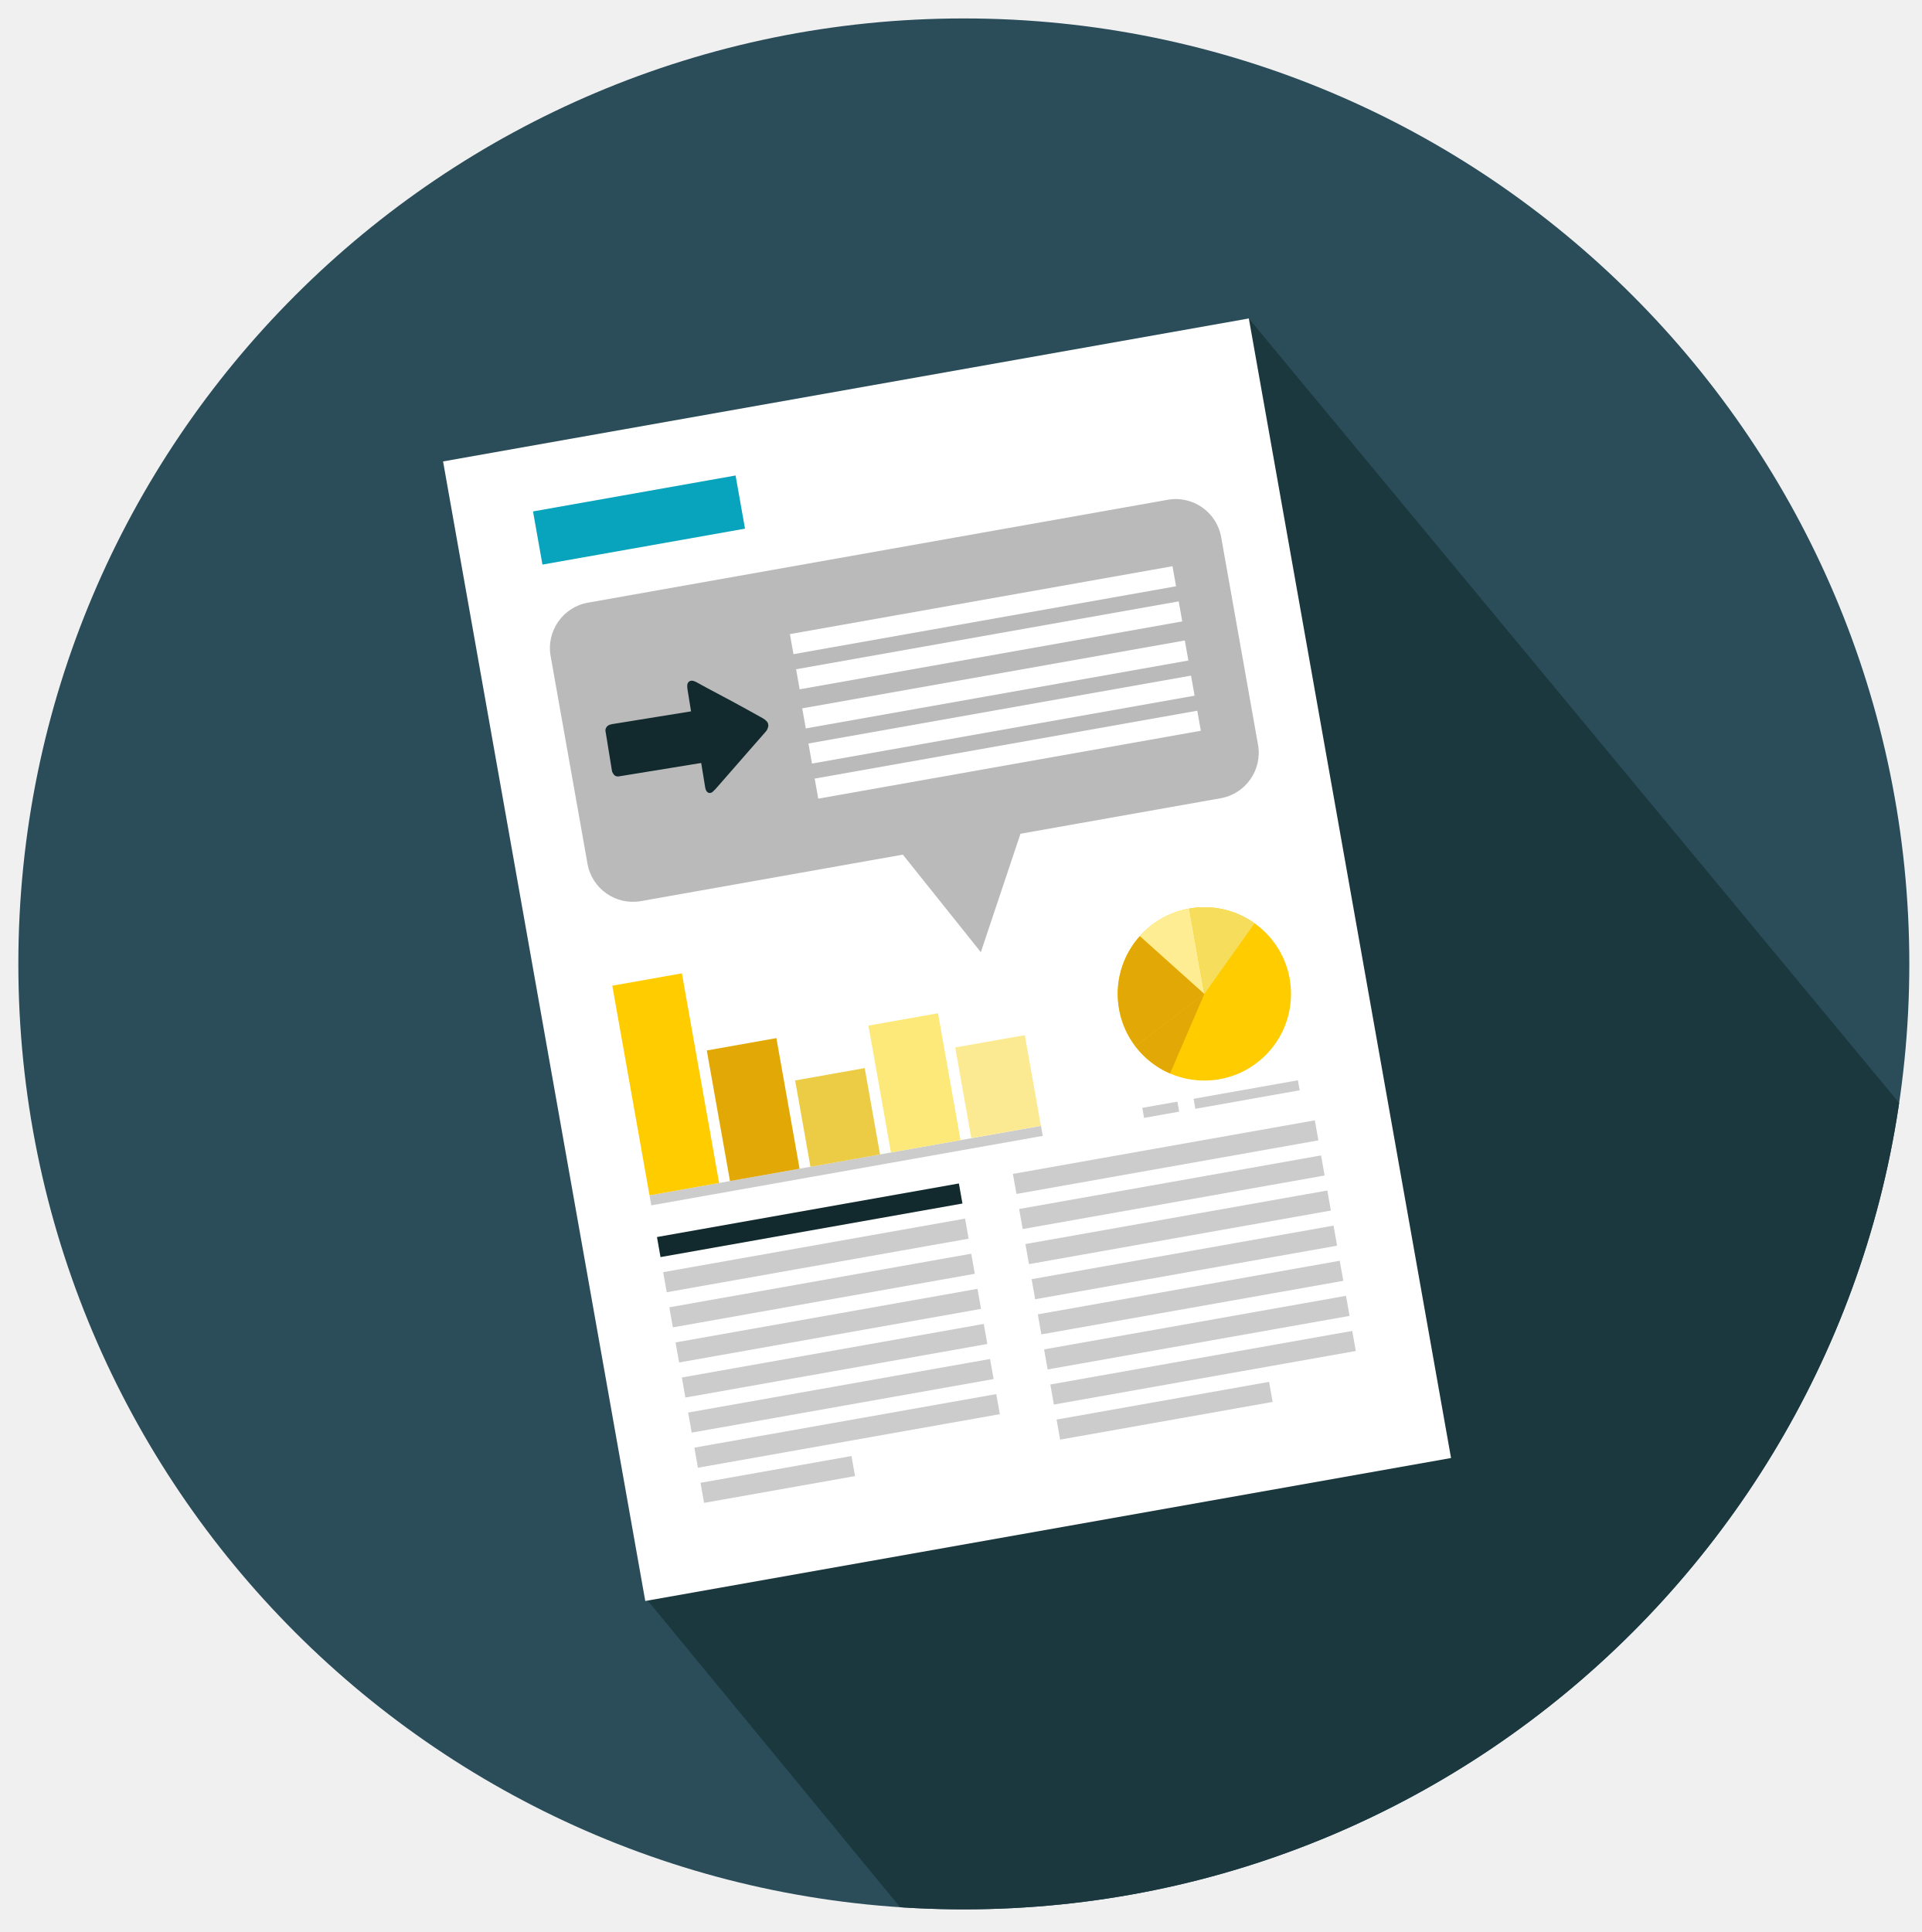
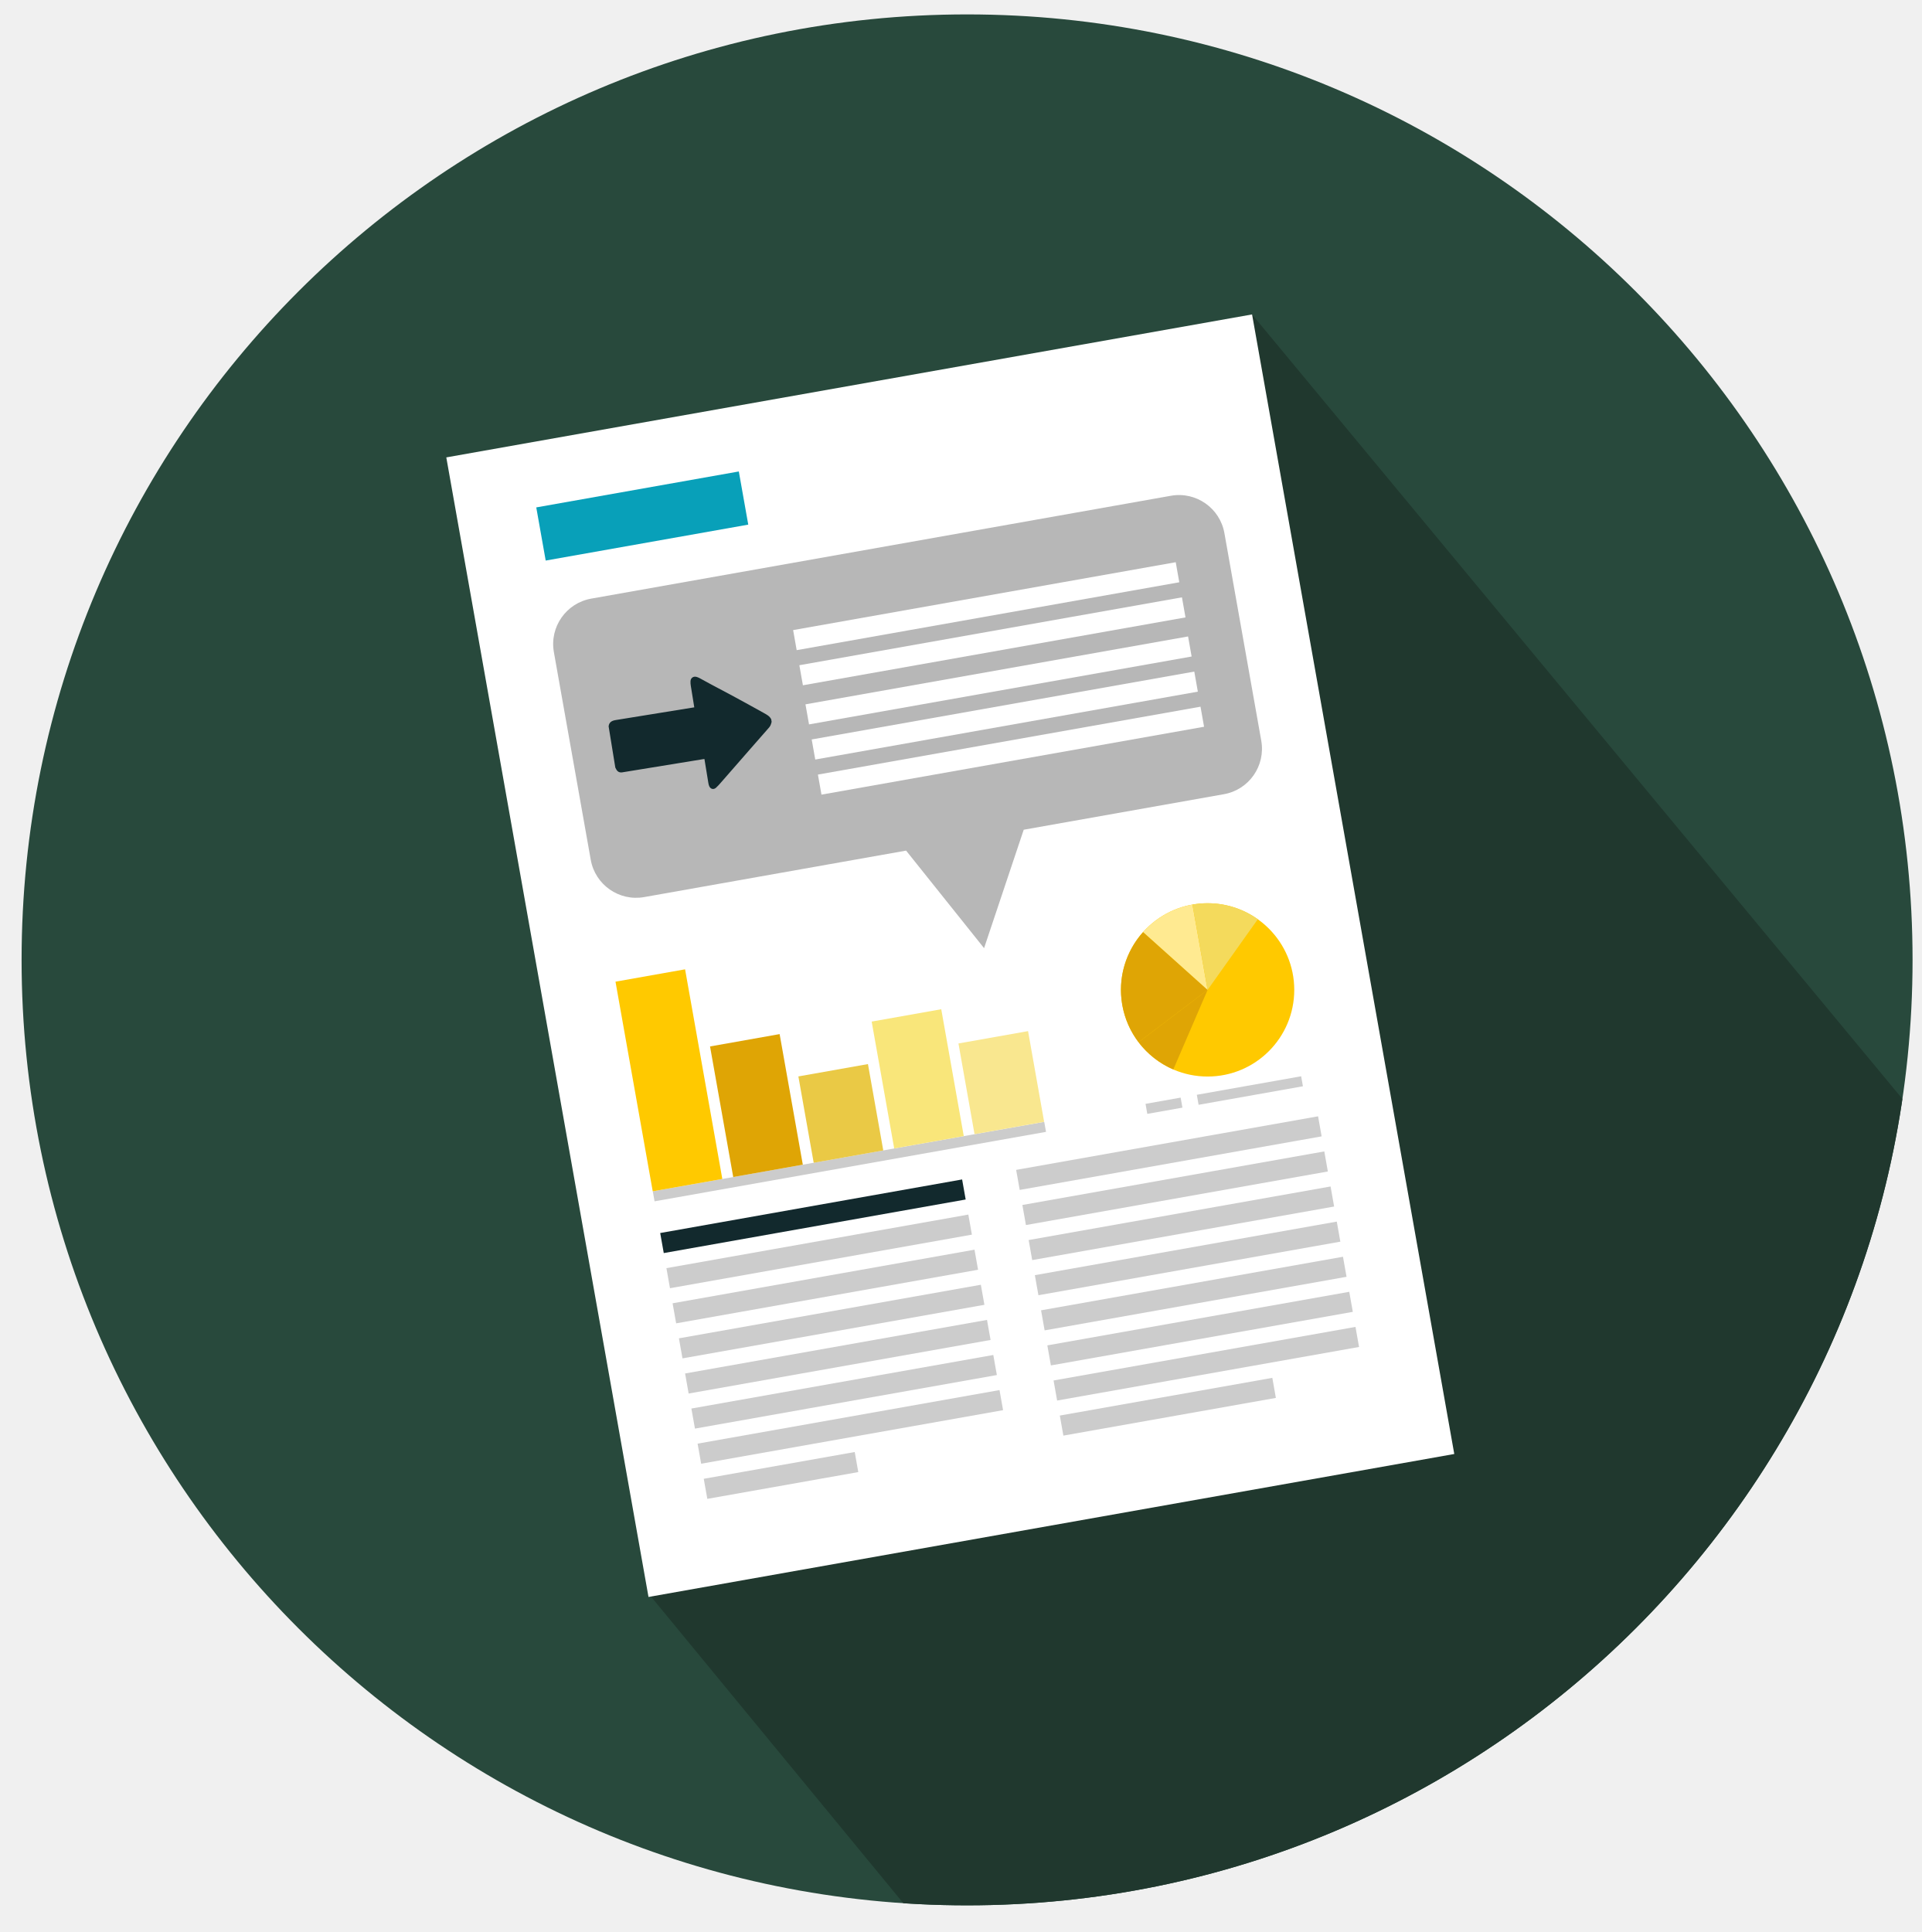
<svg xmlns="http://www.w3.org/2000/svg" xmlns:xlink="http://www.w3.org/1999/xlink" version="1.1" id="Capa_1" x="0px" y="0px" width="178px" height="179px" viewBox="0 0 178 179" enable-background="new 0 0 178 179" xml:space="preserve">
  <g>
    <g>
      <g>
        <defs>
-           <circle id="SVGID_1_" cx="89.297" cy="89.305" r="87.597" />
+           <circle id="SVGID_1_" cx="89.598" cy="88.932" r="87.597" />
        </defs>
        <clipPath id="SVGID_2_">
          <use xlink:href="#SVGID_1_" overflow="visible" />
        </clipPath>
      </g>
      <g>
        <defs>
-           <circle id="SVGID_3_" cx="89.297" cy="89.305" r="87.597" />
+           <circle id="SVGID_3_" cx="89.598" cy="88.932" r="87.597" />
        </defs>
-         <use xlink:href="#SVGID_3_" overflow="visible" fill="#2A4D59" />
+         <use xlink:href="#SVGID_3_" overflow="visible" fill="#28493C" />
        <clipPath id="SVGID_4_">
          <use xlink:href="#SVGID_3_" overflow="visible" />
        </clipPath>
-         <g clip-path="url(#SVGID_4_)">
-           <polyline fill="#1C383F" points="115.697,29.504 183.585,111.394 110.467,209.609 59.799,148.036     " />
-         </g>
+         <polyline clip-path="url(#SVGID_4_)" fill="#20382E" points="115.998,29.131 183.886,111.021 110.768,209.237 60.099,147.664         " />
      </g>
      <g>
        <defs>
-           <circle id="SVGID_5_" cx="89.297" cy="89.305" r="87.597" />
+           <circle id="SVGID_5_" cx="89.598" cy="88.932" r="87.597" />
        </defs>
        <clipPath id="SVGID_6_">
          <use xlink:href="#SVGID_5_" overflow="visible" />
        </clipPath>
      </g>
    </g>
    <g>
      <g>
        <g>
-           <rect x="49.827" y="35.303" transform="matrix(-0.9846 0.1747 -0.1747 -0.9846 189.6626 161.1397)" fill-rule="evenodd" clip-rule="evenodd" fill="#FFFFFF" width="75.821" height="107.231" />
+           <rect x="50.128" y="34.931" transform="matrix(-0.9846 0.1747 -0.1747 -0.9846 190.1939 160.3484)" fill-rule="evenodd" clip-rule="evenodd" fill="#FFFFFF" width="75.821" height="107.232" />
          <g>
-             <circle fill-rule="evenodd" clip-rule="evenodd" fill="#FFCC00" cx="111.582" cy="92.085" r="8.028" />
-             <path fill-rule="evenodd" clip-rule="evenodd" fill="#E2A805" d="M108.404,99.457c-1.269-0.547-2.383-1.416-3.222-2.522       l6.399-4.85L108.404,99.457z" />
-             <path fill-rule="evenodd" clip-rule="evenodd" fill="#E2A805" d="M105.183,96.935c-0.744-0.982-1.274-2.15-1.504-3.446       c-0.45-2.527,0.339-4.988,1.928-6.764l5.976,5.36L105.183,96.935z" />
-             <path fill-rule="evenodd" clip-rule="evenodd" fill="#FFED94" d="M105.606,86.725c1.155-1.291,2.735-2.218,4.571-2.544       l1.404,7.904L105.606,86.725z" />
-             <path fill-rule="evenodd" clip-rule="evenodd" fill="#F7DD5C" d="M110.178,84.181l1.404,7.904l4.65-6.544       C114.54,84.34,112.384,83.79,110.178,84.181z" />
+             <circle fill-rule="evenodd" clip-rule="evenodd" fill="#FFC900" cx="111.882" cy="91.713" r="8.028" />
+             <path fill-rule="evenodd" clip-rule="evenodd" fill="#DFA505" d="M108.705,99.085c-1.269-0.547-2.383-1.416-3.222-2.522       l6.399-4.85L108.705,99.085z" />
+             <path fill-rule="evenodd" clip-rule="evenodd" fill="#DFA505" d="M105.483,96.562c-0.744-0.982-1.274-2.15-1.504-3.446       c-0.45-2.527,0.339-4.989,1.928-6.764l5.976,5.361L105.483,96.562z" />
+             <path fill-rule="evenodd" clip-rule="evenodd" fill="#FFEA91" d="M105.907,86.352c1.155-1.291,2.735-2.218,4.571-2.544       l1.404,7.905L105.907,86.352z" />
+             <path fill-rule="evenodd" clip-rule="evenodd" fill="#F4DA5C" d="M110.479,83.808l1.404,7.905l4.65-6.544       C114.841,83.967,112.685,83.417,110.479,83.808z" />
          </g>
          <g>
-             <rect x="59.975" y="107.52" transform="matrix(-0.9846 0.1747 -0.1747 -0.9846 174.4454 200.626)" fill-rule="evenodd" clip-rule="evenodd" fill="#CCCCCC" width="36.834" height="0.943" />
-             <rect x="58.402" y="90.599" transform="matrix(-0.9846 0.1748 -0.1748 -0.9846 139.9628 188.597)" fill-rule="evenodd" clip-rule="evenodd" fill="#FFCC00" width="6.548" height="19.725" />
-             <rect x="66.508" y="96.658" transform="matrix(-0.9846 0.1748 -0.1748 -0.9846 156.4579 191.8239)" fill-rule="evenodd" clip-rule="evenodd" fill="#E2A805" width="6.548" height="12.288" />
-             <rect x="74.327" y="99.463" transform="matrix(-0.9846 0.1747 -0.1747 -0.9846 172.0912 191.9067)" fill-rule="evenodd" clip-rule="evenodd" fill="#EDCC45" width="6.547" height="8.126" />
-             <rect x="81.449" y="94.359" transform="matrix(-0.9846 0.1748 -0.1748 -0.9846 185.6795 184.3005)" fill-rule="evenodd" clip-rule="evenodd" fill="#FCE97A" width="6.547" height="11.938" />
-             <rect x="89.2" y="96.411" transform="matrix(-0.9847 0.1745 -0.1745 -0.9847 201.0957 183.6788)" fill-rule="evenodd" clip-rule="evenodd" fill="#FCEA92" width="6.549" height="8.535" />
-             <rect x="105.879" y="102.35" transform="matrix(-0.9846 0.1746 -0.1746 -0.9846 231.3671 185.2826)" fill-rule="evenodd" clip-rule="evenodd" fill="#CCCCCC" width="3.305" height="0.943" />
-             <rect x="110.589" y="100.936" transform="matrix(-0.9846 0.1748 -0.1748 -0.9846 246.942 181.0661)" fill-rule="evenodd" clip-rule="evenodd" fill="#CCCCCC" width="9.817" height="0.942" />
+             <rect x="60.275" y="107.148" transform="matrix(-0.9846 0.1747 -0.1747 -0.9846 174.9767 199.8353)" fill-rule="evenodd" clip-rule="evenodd" fill="#CCCCCC" width="36.835" height="0.943" />
+             <rect x="58.702" y="90.227" transform="matrix(-0.9846 0.1749 -0.1749 -0.9846 140.5001 187.8003)" fill-rule="evenodd" clip-rule="evenodd" fill="#FFC900" width="6.548" height="19.726" />
+             <rect x="66.808" y="96.286" transform="matrix(-0.9846 0.1748 -0.1748 -0.9846 156.9888 191.033)" fill-rule="evenodd" clip-rule="evenodd" fill="#DFA505" width="6.548" height="12.288" />
+             <rect x="74.627" y="99.091" transform="matrix(-0.9846 0.1747 -0.1747 -0.9846 172.6222 191.1158)" fill-rule="evenodd" clip-rule="evenodd" fill="#EAC945" width="6.547" height="8.126" />
+             <rect x="81.749" y="93.987" transform="matrix(-0.9846 0.1748 -0.1748 -0.9846 186.2105 183.5096)" fill-rule="evenodd" clip-rule="evenodd" fill="#F9E67A" width="6.547" height="11.938" />
+             <rect x="89.5" y="96.039" transform="matrix(-0.9847 0.1745 -0.1745 -0.9847 201.6262 182.8894)" fill-rule="evenodd" clip-rule="evenodd" fill="#F9E78F" width="6.549" height="8.535" />
+             <rect x="106.18" y="101.978" transform="matrix(-0.9846 0.1746 -0.1746 -0.9846 231.8991 184.4916)" fill-rule="evenodd" clip-rule="evenodd" fill="#CCCCCC" width="3.305" height="0.943" />
+             <rect x="110.89" y="100.564" transform="matrix(-0.9846 0.1748 -0.1748 -0.9846 247.4739 180.2751)" fill-rule="evenodd" clip-rule="evenodd" fill="#CCCCCC" width="9.817" height="0.942" />
          </g>
-           <rect x="60.808" y="112.115" transform="matrix(-0.9846 0.1747 -0.1747 -0.9846 168.6266 211.2714)" fill-rule="evenodd" clip-rule="evenodd" fill="#12292D" width="28.41" height="1.887" />
-           <rect x="61.387" y="115.366" transform="matrix(-0.9846 0.1747 -0.1747 -0.9846 170.3387 217.6275)" fill-rule="evenodd" clip-rule="evenodd" fill="#CCCCCC" width="28.41" height="1.888" />
-           <rect x="61.963" y="118.619" transform="matrix(-0.9846 0.1748 -0.1748 -0.9846 172.0574 223.9752)" fill-rule="evenodd" clip-rule="evenodd" fill="#CCCCCC" width="28.41" height="1.887" />
-           <rect x="62.539" y="121.873" transform="matrix(-0.9846 0.1748 -0.1748 -0.9846 173.7708 230.3327)" fill-rule="evenodd" clip-rule="evenodd" fill="#CCCCCC" width="28.411" height="1.887" />
-           <rect x="63.118" y="125.125" transform="matrix(-0.9846 0.1747 -0.1747 -0.9846 175.4786 236.6907)" fill-rule="evenodd" clip-rule="evenodd" fill="#CCCCCC" width="28.41" height="1.887" />
-           <rect x="63.696" y="128.377" transform="matrix(-0.9846 0.1747 -0.1747 -0.9846 177.1987 243.0416)" fill-rule="evenodd" clip-rule="evenodd" fill="#CCCCCC" width="28.409" height="1.888" />
-           <rect x="64.272" y="131.629" transform="matrix(-0.9846 0.1747 -0.1747 -0.9846 178.9106 249.3967)" fill-rule="evenodd" clip-rule="evenodd" fill="#CCCCCC" width="28.409" height="1.89" />
-           <rect x="64.958" y="136.123" transform="matrix(-0.9846 0.1747 -0.1747 -0.9846 166.9559 259.4389)" fill-rule="evenodd" clip-rule="evenodd" fill="#CCCCCC" width="14.206" height="1.888" />
-           <rect x="93.788" y="106.263" transform="matrix(-0.9846 0.1747 -0.1747 -0.9846 233.0537 193.8982)" fill-rule="evenodd" clip-rule="evenodd" fill="#CCCCCC" width="28.41" height="1.887" />
-           <rect x="94.365" y="109.515" transform="matrix(-0.9846 0.1747 -0.1747 -0.9846 234.7663 200.2523)" fill-rule="evenodd" clip-rule="evenodd" fill="#CCCCCC" width="28.41" height="1.888" />
-           <rect x="94.943" y="112.768" transform="matrix(-0.9846 0.1747 -0.1747 -0.9846 236.4847 206.6022)" fill-rule="evenodd" clip-rule="evenodd" fill="#CCCCCC" width="28.409" height="1.887" />
-           <rect x="95.519" y="116.02" transform="matrix(-0.9846 0.1747 -0.1747 -0.9846 238.196 212.9581)" fill-rule="evenodd" clip-rule="evenodd" fill="#CCCCCC" width="28.41" height="1.888" />
-           <rect x="96.096" y="119.273" transform="matrix(-0.9846 0.1747 -0.1747 -0.9846 239.9056 219.3163)" fill-rule="evenodd" clip-rule="evenodd" fill="#CCCCCC" width="28.41" height="1.887" />
-           <rect x="96.674" y="122.525" transform="matrix(-0.9846 0.1747 -0.1747 -0.9846 241.6243 225.665)" fill-rule="evenodd" clip-rule="evenodd" fill="#CCCCCC" width="28.41" height="1.887" />
-           <rect x="97.251" y="125.777" transform="matrix(-0.9846 0.1747 -0.1747 -0.9846 243.3389 232.019)" fill-rule="evenodd" clip-rule="evenodd" fill="#CCCCCC" width="28.41" height="1.888" />
-           <rect x="97.893" y="129.766" transform="matrix(-0.9846 0.1747 -0.1747 -0.9846 236.9625 240.5539)" fill-rule="evenodd" clip-rule="evenodd" fill="#CCCCCC" width="19.996" height="1.887" />
+           <rect x="61.109" y="111.743" transform="matrix(-0.9846 0.1747 -0.1747 -0.9846 169.1575 210.4805)" fill-rule="evenodd" clip-rule="evenodd" fill="#12292D" width="28.41" height="1.887" />
+           <rect x="61.687" y="114.994" transform="matrix(-0.9846 0.1747 -0.1747 -0.9846 170.8705 216.8363)" fill-rule="evenodd" clip-rule="evenodd" fill="#CCCCCC" width="28.409" height="1.888" />
+           <rect x="62.263" y="118.247" transform="matrix(-0.9846 0.1748 -0.1748 -0.9846 172.5892 223.184)" fill-rule="evenodd" clip-rule="evenodd" fill="#CCCCCC" width="28.409" height="1.887" />
+           <rect x="62.84" y="121.501" transform="matrix(-0.9846 0.1747 -0.1747 -0.9846 174.3019 229.542)" fill-rule="evenodd" clip-rule="evenodd" fill="#CCCCCC" width="28.411" height="1.887" />
+           <rect x="63.418" y="124.753" transform="matrix(-0.9846 0.1747 -0.1747 -0.9846 176.0097 235.9001)" fill-rule="evenodd" clip-rule="evenodd" fill="#CCCCCC" width="28.41" height="1.887" />
+           <rect x="63.996" y="128.005" transform="matrix(-0.9846 0.1747 -0.1747 -0.9846 177.7299 242.2509)" fill-rule="evenodd" clip-rule="evenodd" fill="#CCCCCC" width="28.409" height="1.888" />
+           <rect x="64.573" y="131.257" transform="matrix(-0.9846 0.1747 -0.1747 -0.9846 179.4417 248.6061)" fill-rule="evenodd" clip-rule="evenodd" fill="#CCCCCC" width="28.409" height="1.89" />
+           <rect x="65.258" y="135.751" transform="matrix(-0.9846 0.1747 -0.1747 -0.9846 167.4869 258.6481)" fill-rule="evenodd" clip-rule="evenodd" fill="#CCCCCC" width="14.206" height="1.888" />
+           <rect x="94.089" y="105.891" transform="matrix(-0.9846 0.1747 -0.1747 -0.9846 233.5856 193.1072)" fill-rule="evenodd" clip-rule="evenodd" fill="#CCCCCC" width="28.41" height="1.887" />
+           <rect x="94.666" y="109.143" transform="matrix(-0.9846 0.1747 -0.1747 -0.9846 235.2983 199.4613)" fill-rule="evenodd" clip-rule="evenodd" fill="#CCCCCC" width="28.41" height="1.888" />
+           <rect x="95.244" y="112.396" transform="matrix(-0.9846 0.1747 -0.1747 -0.9846 237.0166 205.8112)" fill-rule="evenodd" clip-rule="evenodd" fill="#CCCCCC" width="28.409" height="1.887" />
+           <rect x="95.82" y="115.648" transform="matrix(-0.9846 0.1747 -0.1747 -0.9846 238.7279 212.1671)" fill-rule="evenodd" clip-rule="evenodd" fill="#CCCCCC" width="28.41" height="1.888" />
+           <rect x="96.396" y="118.901" transform="matrix(-0.9846 0.1747 -0.1747 -0.9846 240.4376 218.5253)" fill-rule="evenodd" clip-rule="evenodd" fill="#CCCCCC" width="28.41" height="1.887" />
+           <rect x="96.974" y="122.153" transform="matrix(-0.9846 0.1747 -0.1747 -0.9846 242.1562 224.8741)" fill-rule="evenodd" clip-rule="evenodd" fill="#CCCCCC" width="28.41" height="1.887" />
+           <rect x="97.552" y="125.405" transform="matrix(-0.9846 0.1747 -0.1747 -0.9846 243.8708 231.228)" fill-rule="evenodd" clip-rule="evenodd" fill="#CCCCCC" width="28.41" height="1.888" />
+           <rect x="98.194" y="129.394" transform="matrix(-0.9846 0.1747 -0.1747 -0.9846 237.4944 239.763)" fill-rule="evenodd" clip-rule="evenodd" fill="#CCCCCC" width="19.996" height="1.887" />
        </g>
-         <path fill-rule="evenodd" clip-rule="evenodd" fill="#BABABA" d="M116.554,69.003c0.41,2.324-1.138,4.541-3.46,4.953     l-18.549,3.291l-3.673,10.972l-7.224-9.037l-24.266,4.306c-2.323,0.412-4.541-1.137-4.952-3.461l-3.415-19.239     c-0.411-2.322,1.137-4.539,3.46-4.952l53.711-9.531c2.322-0.411,4.54,1.138,4.952,3.46L116.554,69.003z" />
-         <rect x="49.673" y="45.684" transform="matrix(0.9846 -0.1747 0.1747 0.9846 -7.5062 11.0816)" fill="#08A3BC" width="19.06" height="5.002" />
+         <path fill-rule="evenodd" clip-rule="evenodd" fill="#B7B7B7" d="M116.854,68.63c0.41,2.324-1.138,4.541-3.46,4.953     l-18.549,3.291l-3.673,10.972l-7.224-9.037l-24.266,4.306c-2.323,0.412-4.541-1.137-4.952-3.461l-3.415-19.239     c-0.411-2.322,1.137-4.539,3.46-4.952l53.711-9.531c2.322-0.411,4.54,1.138,4.952,3.46L116.854,68.63z" />
+         <rect x="49.974" y="45.311" transform="matrix(0.9846 -0.1747 0.1747 0.9846 -7.4365 11.1283)" fill="#08A0B9" width="19.06" height="5.002" />
      </g>
-       <rect x="74.208" y="62.473" transform="matrix(-0.9846 0.1747 -0.1747 -0.9846 194.08 109.7443)" fill-rule="evenodd" clip-rule="evenodd" fill="#FFFFFF" width="36.001" height="1.887" />
-       <rect x="74.785" y="65.725" transform="matrix(-0.9846 0.1747 -0.1747 -0.9846 195.7925 116.102)" fill-rule="evenodd" clip-rule="evenodd" fill="#FFFFFF" width="36.001" height="1.888" />
-       <rect x="75.362" y="68.978" transform="matrix(-0.9846 0.1747 -0.1747 -0.9846 197.5062 122.456)" fill-rule="evenodd" clip-rule="evenodd" fill="#FFFFFF" width="36.001" height="1.887" />
-       <rect x="73.065" y="55.594" transform="matrix(-0.9846 0.1747 -0.1747 -0.9846 190.6103 96.292)" fill-rule="evenodd" clip-rule="evenodd" fill="#FFFFFF" width="36.001" height="1.887" />
-       <rect x="73.643" y="58.846" transform="matrix(-0.9846 0.1747 -0.1747 -0.9846 192.323 102.6497)" fill-rule="evenodd" clip-rule="evenodd" fill="#FFFFFF" width="36.001" height="1.888" />
+       <rect x="74.508" y="62.1" transform="matrix(-0.9846 0.1747 -0.1747 -0.9846 194.6112 108.9527)" fill-rule="evenodd" clip-rule="evenodd" fill="#FFFFFF" width="36.002" height="1.887" />
+       <rect x="75.085" y="65.353" transform="matrix(-0.9846 0.1747 -0.1747 -0.9846 196.3237 115.3104)" fill-rule="evenodd" clip-rule="evenodd" fill="#FFFFFF" width="36.001" height="1.888" />
+       <rect x="75.663" y="68.606" transform="matrix(-0.9846 0.1747 -0.1747 -0.9846 198.0374 121.6644)" fill-rule="evenodd" clip-rule="evenodd" fill="#FFFFFF" width="36.001" height="1.887" />
+       <rect x="73.366" y="55.221" transform="matrix(-0.9846 0.1747 -0.1747 -0.9846 191.1416 95.5004)" fill-rule="evenodd" clip-rule="evenodd" fill="#FFFFFF" width="36.002" height="1.887" />
+       <rect x="73.943" y="58.474" transform="matrix(-0.9846 0.1747 -0.1747 -0.9846 192.8543 101.858)" fill-rule="evenodd" clip-rule="evenodd" fill="#FFFFFF" width="36.001" height="1.888" />
    </g>
    <g>
-       <path fill="#12292D" d="M56.708,71.49c-0.207-1.274-0.414-2.55-0.621-3.824c0.047-0.397,0.31-0.525,0.669-0.583    c2.366-0.376,4.729-0.764,7.094-1.148c0.054-0.008,0.107-0.017,0.173-0.027c-0.01-0.061-0.017-0.104-0.023-0.146    c-0.102-0.621-0.205-1.242-0.301-1.865c-0.022-0.14-0.036-0.286-0.024-0.428c0.022-0.291,0.271-0.461,0.553-0.384    c0.103,0.028,0.203,0.071,0.297,0.121c0.323,0.173,0.642,0.354,0.964,0.526c0.769,0.411,1.54,0.814,2.307,1.23    c0.896,0.484,1.787,0.977,2.678,1.473c0.262,0.146,0.535,0.287,0.678,0.578c0.013,0.079,0.025,0.157,0.038,0.236    c-0.046,0.187-0.097,0.369-0.229,0.518c-0.153,0.172-0.304,0.348-0.456,0.521c-0.425,0.484-0.851,0.969-1.275,1.454    c-0.398,0.455-0.796,0.911-1.193,1.367c-0.519,0.594-1.036,1.188-1.556,1.78c-0.145,0.163-0.287,0.331-0.451,0.474    c-0.22,0.189-0.49,0.125-0.615-0.137c-0.045-0.095-0.069-0.202-0.087-0.308c-0.116-0.696-0.228-1.393-0.341-2.089    c-0.007-0.042-0.014-0.084-0.021-0.132c-0.043,0.004-0.074,0.004-0.105,0.009c-2.502,0.407-5.004,0.814-7.506,1.223    c-0.25,0.041-0.445-0.054-0.563-0.281C56.761,71.596,56.735,71.543,56.708,71.49z" />
+       <path fill="#12292D" d="M57.008,71.118c-0.207-1.274-0.414-2.55-0.621-3.824c0.047-0.397,0.31-0.525,0.669-0.583    c2.366-0.376,4.729-0.764,7.094-1.148c0.054-0.008,0.107-0.017,0.173-0.027c-0.01-0.061-0.017-0.104-0.023-0.146    c-0.102-0.621-0.205-1.242-0.301-1.865c-0.022-0.14-0.036-0.286-0.024-0.428c0.022-0.291,0.271-0.461,0.553-0.384    c0.103,0.028,0.203,0.071,0.297,0.121c0.323,0.173,0.642,0.354,0.964,0.526c0.769,0.411,1.54,0.814,2.307,1.23    c0.896,0.484,1.787,0.977,2.678,1.473c0.262,0.146,0.535,0.287,0.678,0.578c0.013,0.079,0.025,0.157,0.038,0.236    c-0.046,0.187-0.097,0.369-0.229,0.518c-0.153,0.172-0.304,0.348-0.456,0.521c-0.425,0.484-0.851,0.969-1.275,1.454    c-0.398,0.455-0.796,0.911-1.193,1.367c-0.519,0.594-1.036,1.188-1.556,1.78c-0.145,0.163-0.287,0.331-0.451,0.474    c-0.22,0.189-0.49,0.125-0.615-0.137c-0.045-0.095-0.069-0.202-0.087-0.308c-0.116-0.696-0.228-1.393-0.341-2.089    c-0.007-0.042-0.014-0.084-0.021-0.132c-0.043,0.004-0.074,0.004-0.105,0.009c-2.502,0.407-5.004,0.814-7.506,1.223    c-0.25,0.041-0.445-0.054-0.563-0.281C57.061,71.223,57.036,71.17,57.008,71.118z" />
    </g>
  </g>
-   <g>
- </g>
-   <g>
- </g>
-   <g>
- </g>
-   <g>
- </g>
-   <g>
- </g>
-   <g>
- </g>
</svg>
